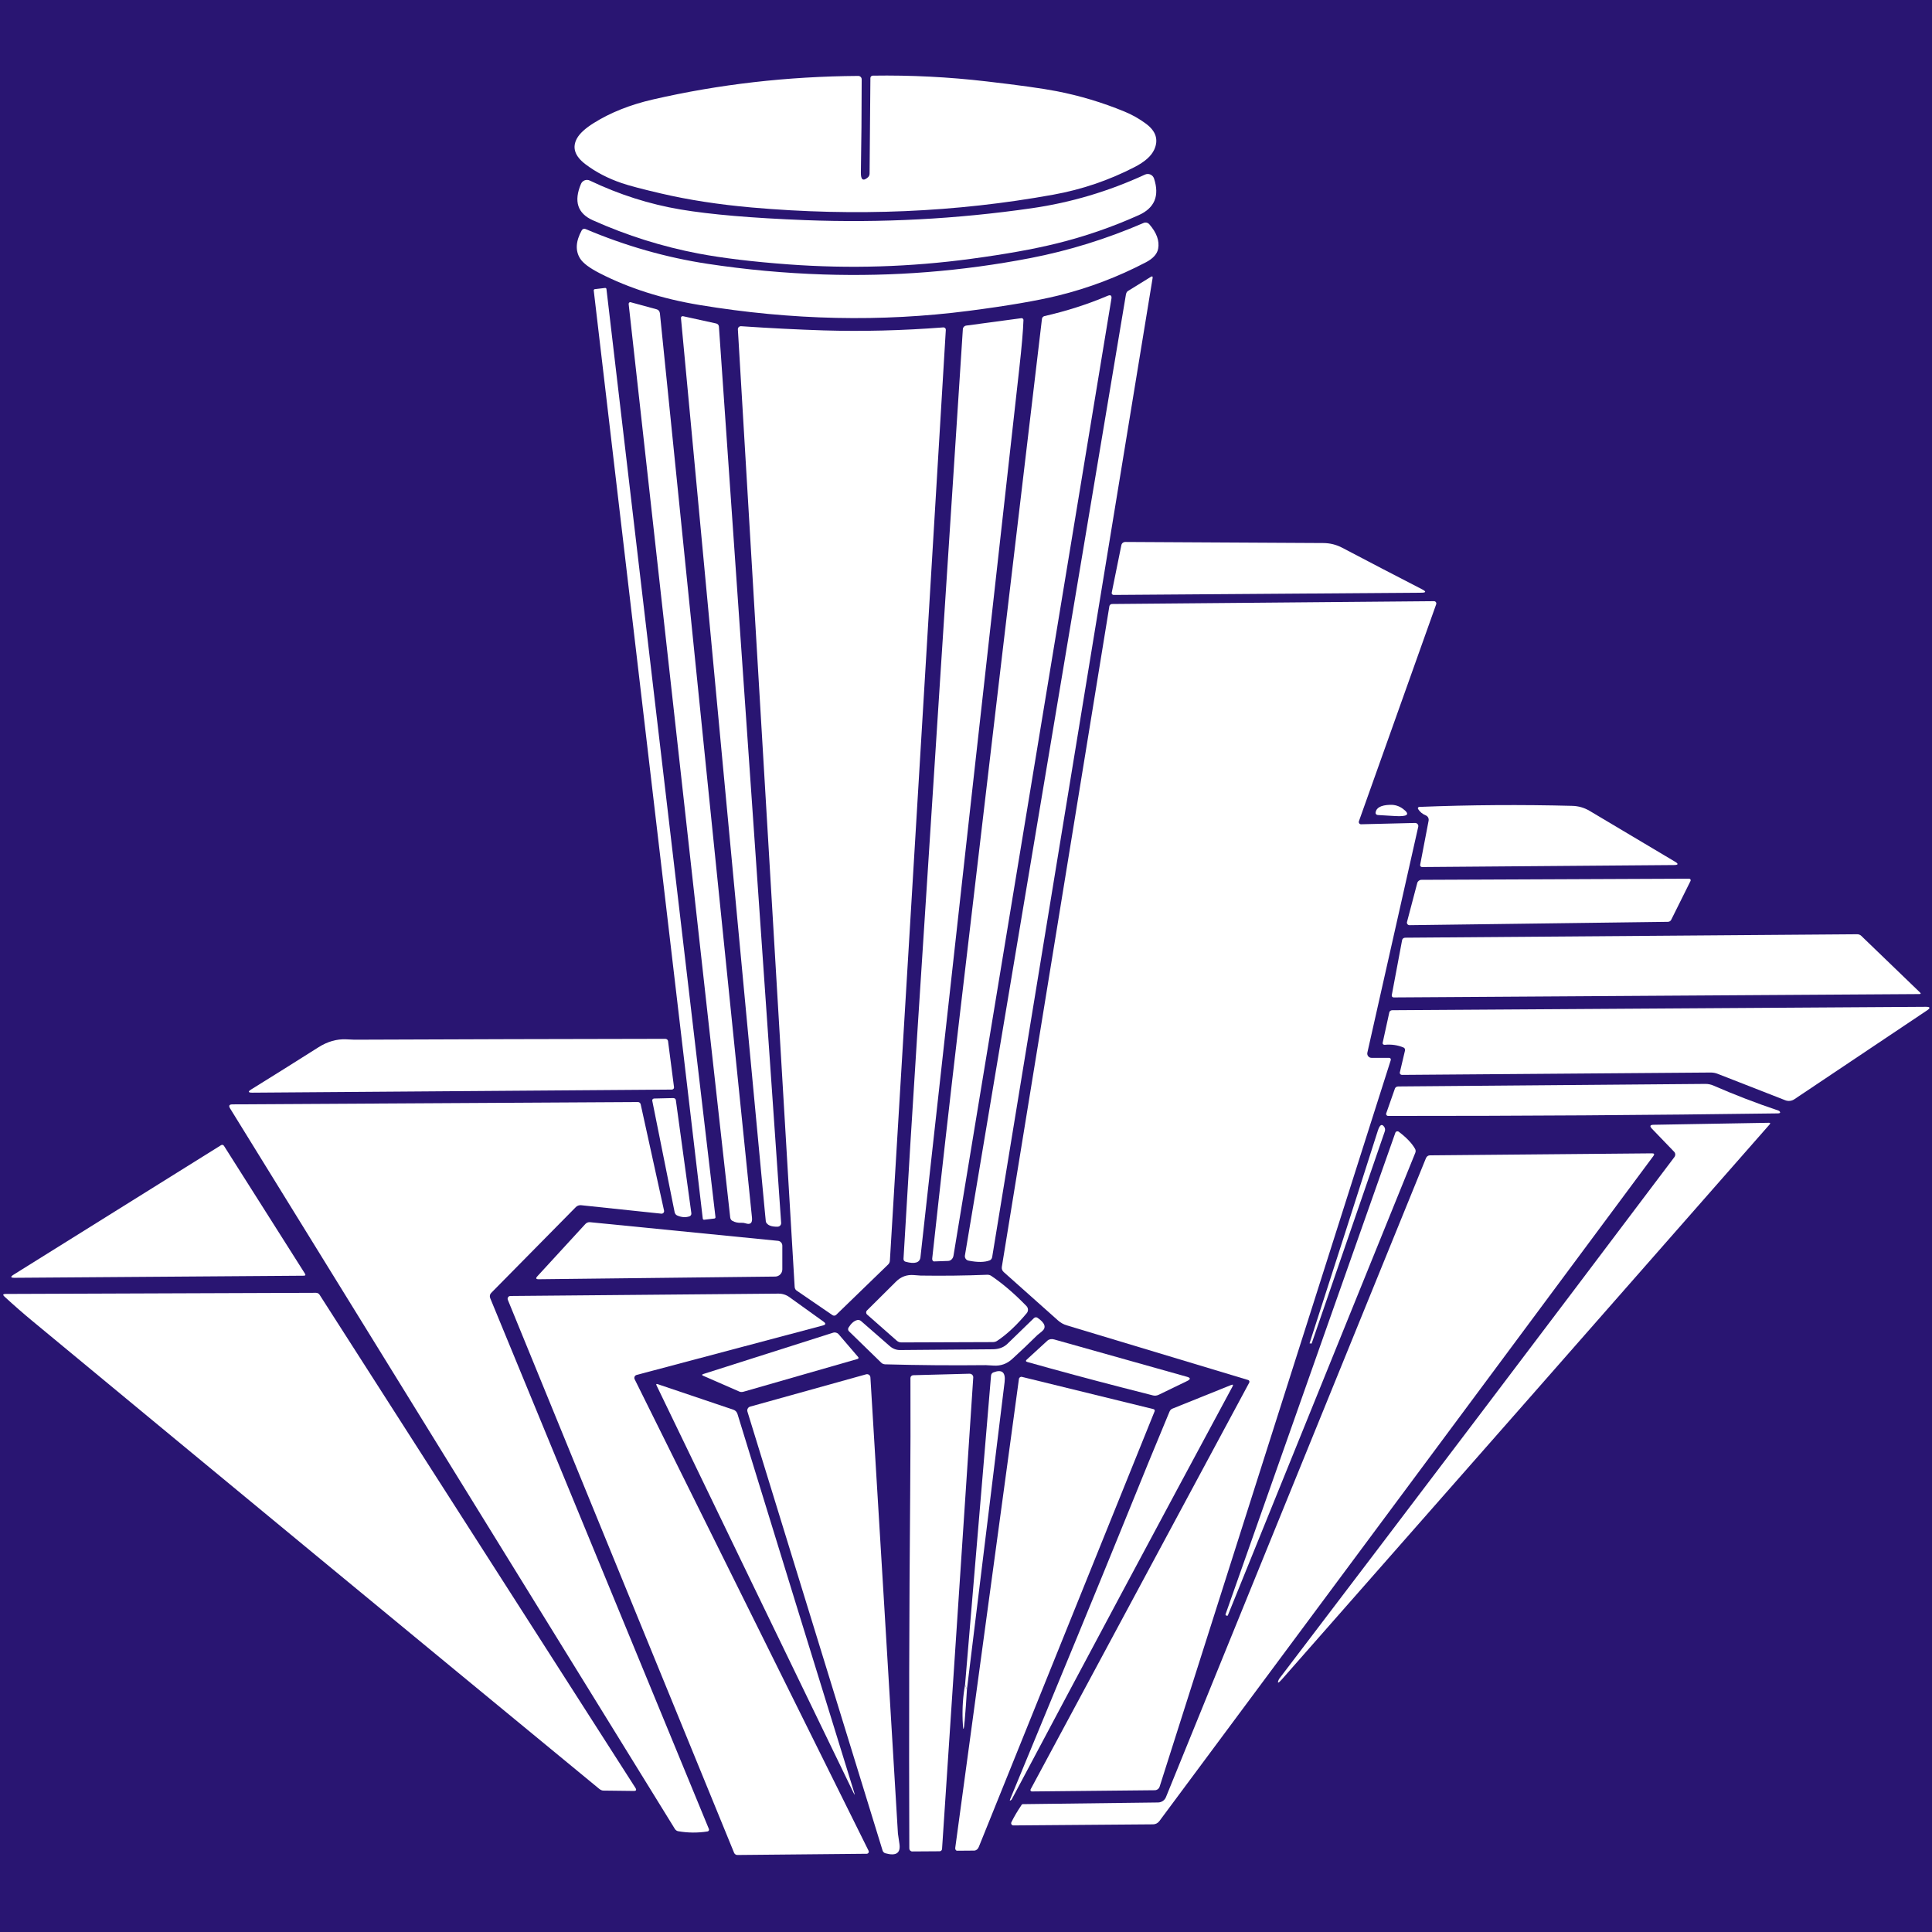
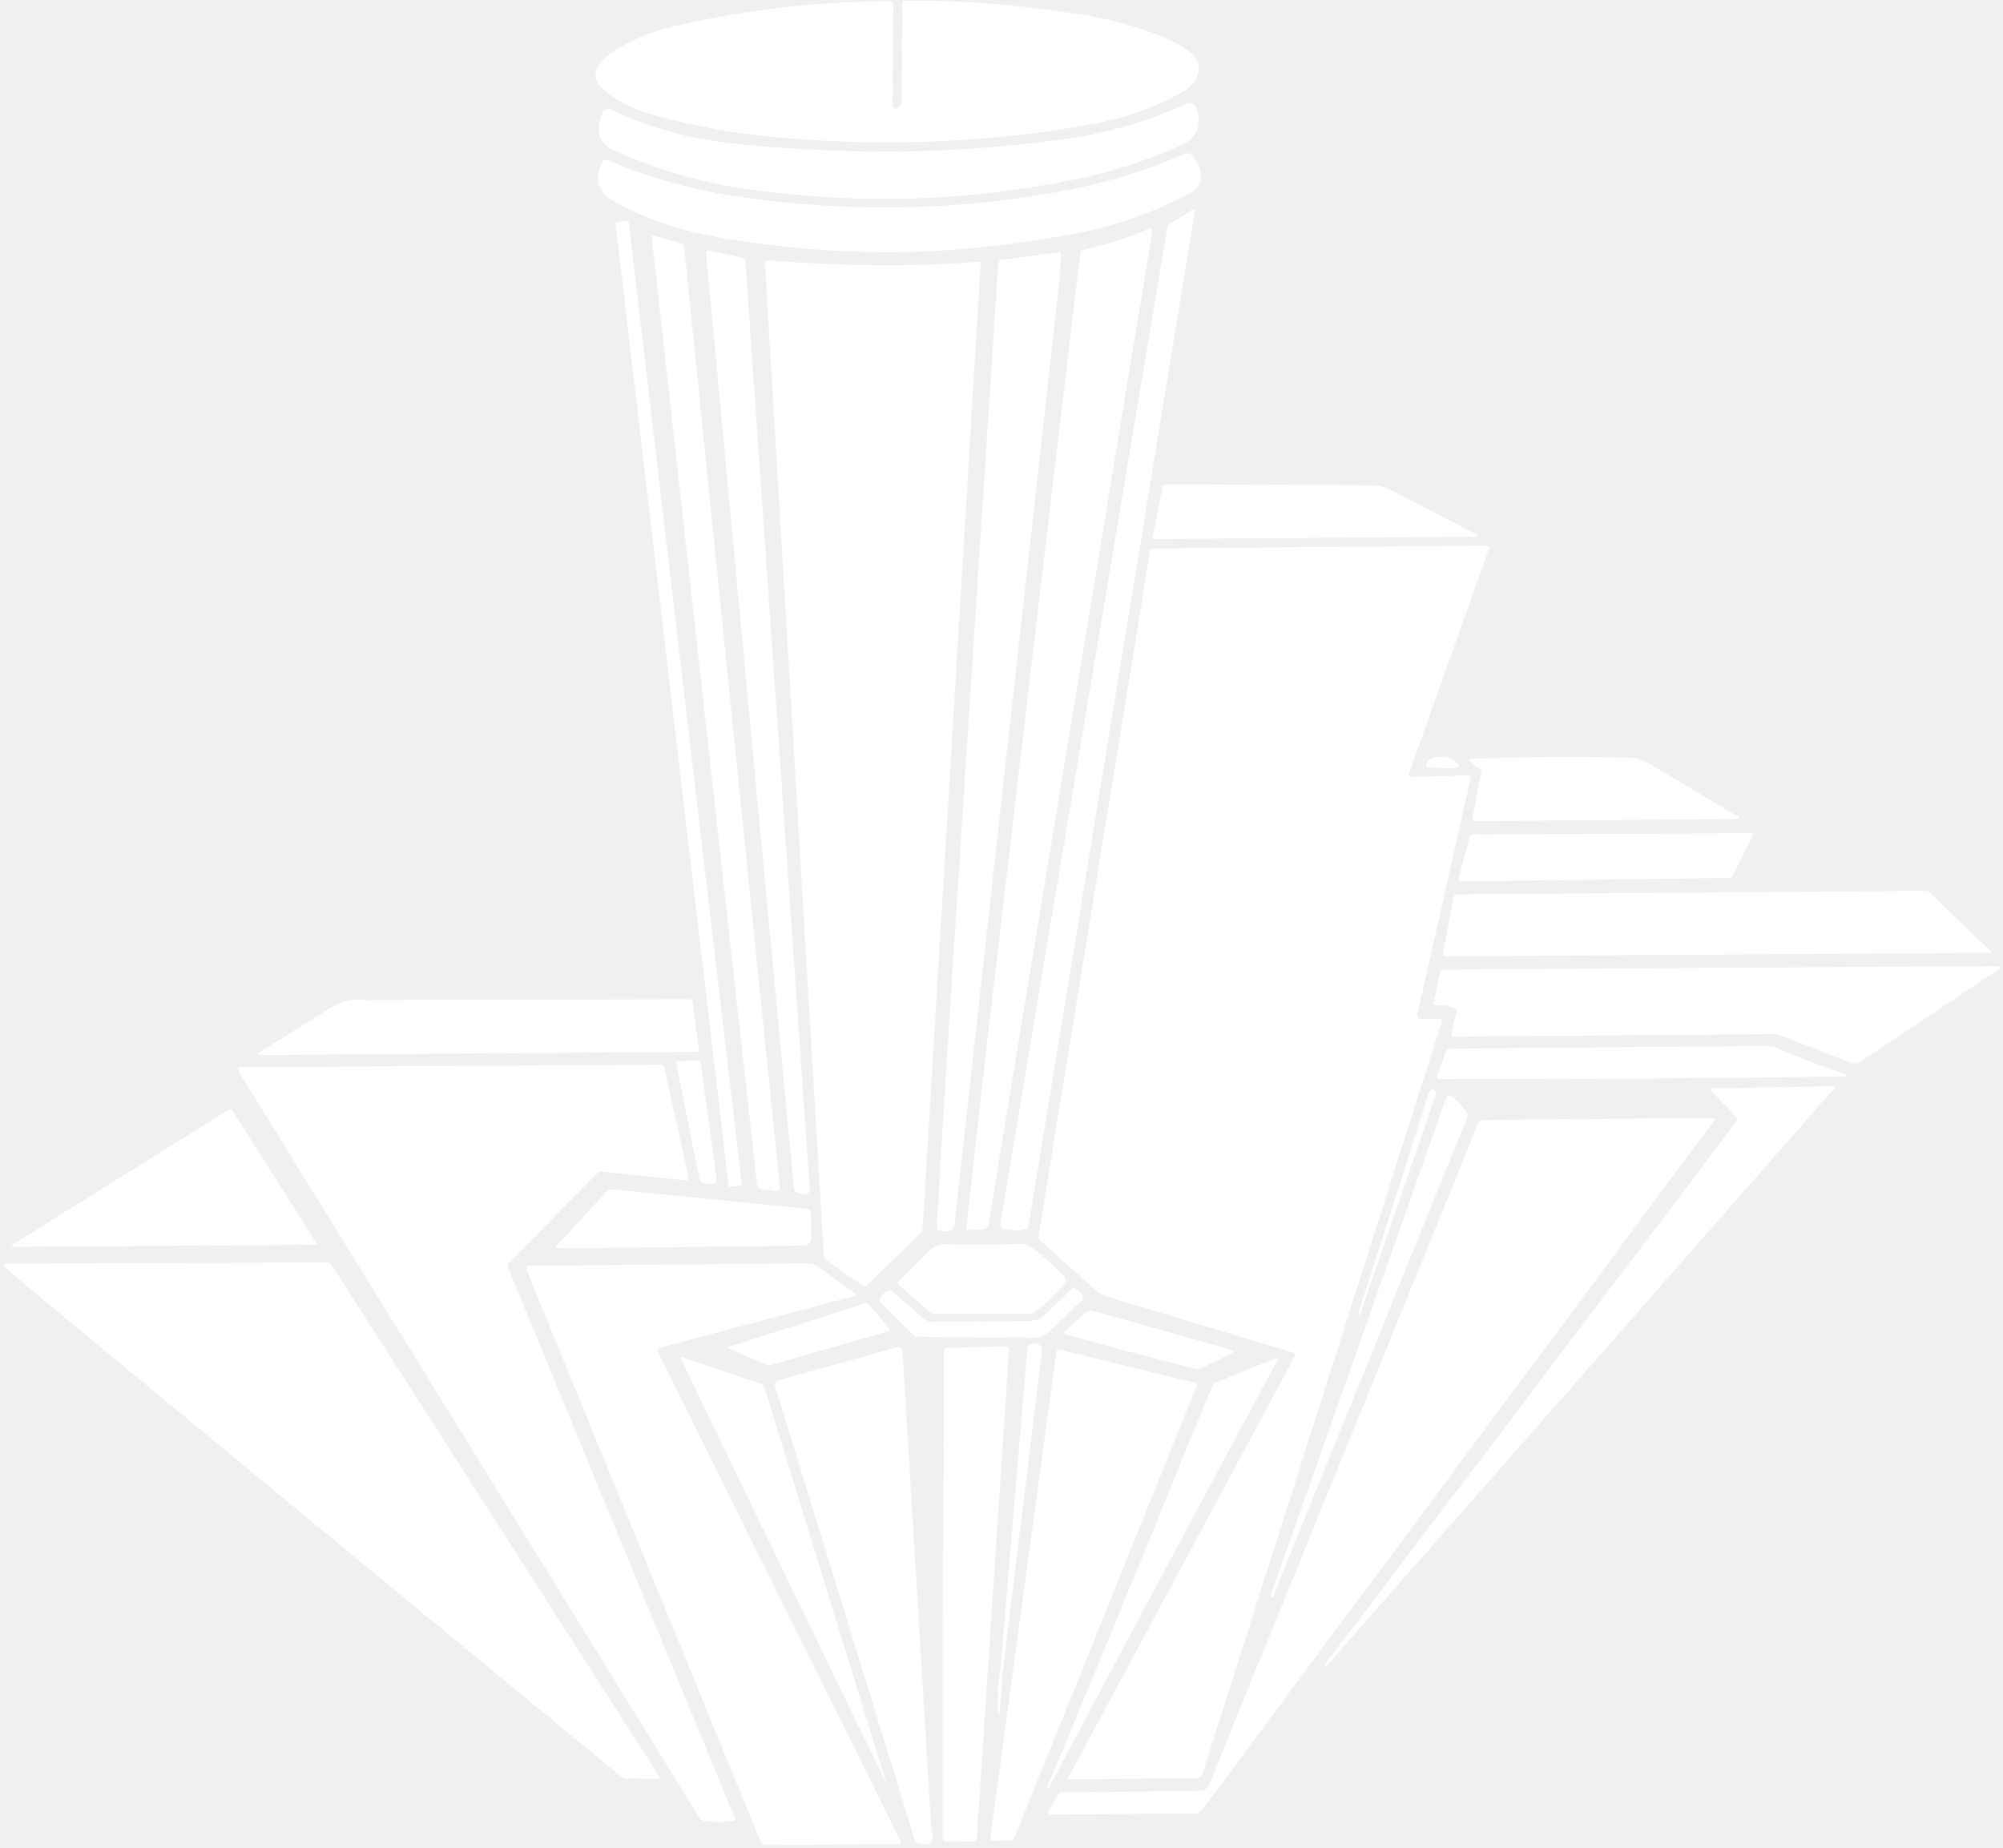
- <svg xmlns="http://www.w3.org/2000/svg" viewBox="0 0 426 426">
-   <rect width="426" height="426" fill="#291572" />
-   <g transform="translate(0, 16.5)">
-     <path d="M191.74 21.75L191.92 0.69C191.93 0.41 192.16 0.19 192.44 0.18C200.847 0.053 209.213 0.477 217.54 1.45C224.673 2.277 229.81 2.993 232.95 3.6C238.07 4.593 243.06 6.09 247.92 8.09C249.627 8.79 251.22 9.69 252.7 10.79C254.893 12.423 255.493 14.327 254.5 16.5C253.86 17.907 252.41 19.19 250.15 20.35C244.497 23.263 238.54 25.287 232.28 26.42C210.787 30.32 188.61 31.263 165.75 29.25C158.497 28.61 151.843 27.583 145.79 26.17C141.657 25.21 138.76 24.447 137.1 23.88C134.047 22.84 131.367 21.443 129.06 19.69C126.733 17.917 126.117 16.03 127.21 14.03C127.817 12.93 129.047 11.8 130.9 10.64C134.587 8.327 138.933 6.593 143.94 5.44C158.513 2.08 173.613 0.347 189.24 0.24C189.66 0.24 190 0.58 190 1C189.993 8.253 189.933 15.087 189.82 21.5C189.787 23.16 190.307 23.527 191.38 22.6C191.61 22.4 191.74 22.09 191.74 21.75Z" fill="white" />
-     <path d="M177.57 32.04C194.303 32.68 210.953 31.803 227.52 29.41C236.147 28.163 244.46 25.693 252.46 22C253.25 21.63 254.18 22.03 254.46 22.86C255.713 26.673 254.59 29.367 251.09 30.94C245.203 33.58 239.157 35.663 232.95 37.19C227.937 38.43 221.657 39.557 214.11 40.57C200.75 42.377 187.343 42.787 173.89 41.8C165.963 41.213 159.343 40.417 154.03 39.41C146.017 37.883 138.247 35.437 130.72 32.07C127.347 30.557 126.477 27.88 128.11 24.04C128.43 23.29 129.31 22.96 130.04 23.31C136.513 26.403 143.187 28.53 150.06 29.69C156.68 30.803 165.85 31.587 177.57 32.04Z" fill="white" />
-     <path d="M181.57 44.02C196.91 44.52 212.113 43.317 227.18 40.41C235.667 38.77 243.993 36.187 252.16 32.66C252.6 32.47 253.1 32.59 253.42 32.95C255.04 34.81 255.69 36.607 255.37 38.34C255.15 39.507 254.253 40.503 252.68 41.33C246.493 44.57 240.043 47.017 233.33 48.67C228.63 49.823 222.06 50.947 213.62 52.04C194.34 54.54 174.55 54.11 154.25 50.75C146.023 49.39 138.687 47.057 132.24 43.75C129.973 42.59 128.527 41.5 127.9 40.48C126.827 38.753 126.95 36.69 128.27 34.29C128.43 33.99 128.8 33.86 129.11 34C137.91 37.727 146.877 40.283 156.01 41.67C164.483 42.957 173.003 43.74 181.57 44.02Z" fill="white" />
-     <path d="M248.7 47.67L253.75 44.55C254.077 44.343 254.207 44.443 254.14 44.85L218.77 260.69C218.71 261.02 218.51 261.29 218.24 261.4C217.133 261.847 215.563 261.867 213.53 261.46C213.02 261.35 212.68 260.86 212.76 260.34L248.26 48.46C248.32 48.1 248.48 47.81 248.7 47.67Z" fill="white" />
-     <path d="M133.42 46.992L131.156 47.258C131.008 47.276 130.902 47.41 130.919 47.558L154.96 252.211C154.978 252.359 155.112 252.465 155.26 252.448L157.524 252.182C157.672 252.164 157.778 252.03 157.761 251.882L133.72 47.229C133.702 47.081 133.568 46.975 133.42 46.992Z" fill="white" />
-     <path d="M211.56 207.92C217.58 156.54 223.643 105.167 229.75 53.8C229.79 53.51 230 53.27 230.29 53.2C235.237 52.067 239.88 50.577 244.22 48.73C244.9 48.437 245.18 48.657 245.06 49.39L210.24 260.38C210.13 261.03 209.64 261.51 209.08 261.53L205.97 261.64C205.71 261.65 205.51 261.35 205.55 261C207.483 243.3 209.487 225.607 211.56 207.92Z" fill="white" />
-     <path d="M144.82 51.71C145.19 51.81 145.47 52.17 145.51 52.61C152.25 119.037 159.017 185.497 165.81 251.99C165.93 253.177 165.457 253.593 164.39 253.24C164.083 253.14 163.767 253.1 163.44 253.12C162.727 253.16 162.077 253.02 161.49 252.7C161.23 252.56 161.05 252.28 161.01 251.95L138.62 50.56C138.59 50.29 138.81 50.07 139.05 50.14L144.82 51.71Z" fill="white" />
-     <path d="M157.93 54.83C158.26 54.9 158.5 55.18 158.52 55.52L172.24 253.14C172.27 253.58 171.93 253.96 171.49 253.98C170.07 254.02 169.197 253.667 168.87 252.92C168.863 252.9 168.787 252.12 168.64 250.58C162.467 185.073 156.303 119.42 150.15 53.62C150.13 53.37 150.35 53.17 150.6 53.22L157.93 54.83Z" fill="white" />
-     <path d="M202.32 210.43C205.607 159.283 208.937 107.82 212.31 56.04C212.34 55.66 212.65 55.34 213.06 55.29L225.19 53.66C225.45 53.62 225.68 53.82 225.67 54.07C225.59 56.443 225.283 60.003 224.75 64.75C217.443 130.057 210.18 195.37 202.96 260.69C202.827 261.923 201.733 262.263 199.68 261.71C199.39 261.63 199.2 261.37 199.22 261.07C200.213 243.997 201.247 227.117 202.32 210.43Z" fill="white" />
-     <path d="M181.57 56.35C190.137 56.61 198.947 56.39 208 55.69C208.31 55.67 208.57 55.92 208.55 56.23L196.22 261.44C196.2 261.78 196.07 262.09 195.85 262.3L184.37 273.42C184.16 273.63 183.82 273.66 183.57 273.49L175.64 268.06C175.39 267.89 175.24 267.59 175.22 267.25L162.7 56.14C162.67 55.73 163.01 55.4 163.42 55.43C169.827 55.863 175.877 56.17 181.57 56.35Z" fill="white" />
-     <path d="M247.26 103.69C247.34 103.28 247.72 102.99 248.16 103C262.953 103.08 277.493 103.16 291.78 103.24C293.26 103.247 294.653 103.593 295.96 104.28C301.813 107.36 307.687 110.417 313.58 113.45C314.527 113.937 314.467 114.183 313.4 114.19L245.57 114.68C245.29 114.69 245.08 114.45 245.13 114.2L247.26 103.69Z" fill="white" />
-     <path d="M275.22 287.79L235.23 275.74C234.497 275.52 233.843 275.153 233.27 274.64L221.31 263.98C220.99 263.69 220.83 263.27 220.9 262.85L244.61 117.18C244.66 116.9 244.9 116.69 245.19 116.68L316.19 116.06C316.55 116.06 316.79 116.41 316.67 116.75L299.64 164.57C299.52 164.91 299.76 165.26 300.11 165.25L312.01 164.96C312.47 164.95 312.82 165.36 312.72 165.79L301.5 215.6C301.37 216.19 301.81 216.75 302.41 216.75H306.3C306.56 216.75 306.74 217 306.66 217.25L255.7 377.44C255.55 377.91 255.12 378.23 254.63 378.24L227.51 378.51C227.28 378.51 227.13 378.26 227.24 378.06L275.45 288.37C275.57 288.14 275.46 287.86 275.22 287.79Z" fill="white" />
-     <path d="M309.37 161.86C311.023 163.093 310.397 163.617 307.49 163.43C306.263 163.35 305.033 163.277 303.8 163.21C303.5 163.19 303.28 162.96 303.31 162.69C303.437 161.603 304.497 161.027 306.49 160.96C307.557 160.92 308.517 161.22 309.37 161.86Z" fill="white" />
-     <path d="M314.38 163.29C313.653 162.997 313.087 162.527 312.68 161.88C312.56 161.69 312.7 161.43 312.94 161.42C324.193 160.973 335.45 160.897 346.71 161.19C348.063 161.23 349.327 161.597 350.5 162.29C356.627 165.95 362.9 169.683 369.32 173.49C370.147 173.977 370.08 174.227 369.12 174.24L313.57 174.68C313.3 174.69 313.09 174.45 313.14 174.19L315 164.48C315.1 163.97 314.84 163.48 314.38 163.29Z" fill="white" />
-     <path d="M312.5 178.2C312.61 177.79 312.99 177.5 313.42 177.5L372.44 177.25C372.7 177.25 372.87 177.51 372.76 177.74L368.49 186.32C368.36 186.59 368.07 186.76 367.75 186.76L310.79 187.5C310.42 187.5 310.14 187.15 310.24 186.79L312.5 178.2Z" fill="white" />
-     <path d="M309.16 190.79C309.22 190.48 309.5 190.26 309.84 190.26L409.5 189.5C409.84 189.5 410.16 189.62 410.38 189.83L423.34 202.32C423.593 202.567 423.543 202.69 423.19 202.69L307.31 203.43C307.04 203.44 306.83 203.2 306.88 202.94L309.16 190.79Z" fill="white" />
-     <path d="M309.49 214.48C308.177 213.933 306.787 213.733 305.32 213.88C305.04 213.9 304.82 213.69 304.87 213.45L306.34 206.72C306.4 206.44 306.68 206.25 307 206.25L424.65 205.5C425.617 205.493 425.697 205.76 424.89 206.3L395.62 225.9C395.04 226.28 394.3 226.36 393.64 226.1L378.75 220.28C378.25 220.08 377.71 219.983 377.13 219.99L309.12 220.51C308.82 220.51 308.59 220.24 308.66 219.96L309.79 215.17C309.86 214.88 309.73 214.58 309.49 214.48Z" fill="white" />
-     <path d="M148.62 223.23C148.66 223.5 148.43 223.74 148.13 223.75L55.64 224.43C54.693 224.437 54.62 224.193 55.42 223.7C60.367 220.633 65.29 217.547 70.19 214.44C72.197 213.16 74.253 212.57 76.36 212.67C77.493 212.723 78.09 212.75 78.15 212.75C100.997 212.657 123.843 212.593 146.69 212.56C147 212.56 147.26 212.77 147.3 213.05L148.62 223.23Z" fill="white" />
-     <path d="M306.1 229.56C305.78 229.56 305.55 229.28 305.65 229.01L307.58 223.51C307.68 223.24 307.97 223.06 308.31 223.06L376.01 222.5C376.643 222.493 377.257 222.62 377.85 222.88C382.47 224.9 387.223 226.73 392.11 228.37C392.27 228.423 392.38 228.5 392.44 228.6C392.62 228.86 392.473 228.993 392 229C363.813 229.387 335.18 229.573 306.1 229.56Z" fill="white" />
-     <path d="M149.34 251.52C149.04 251.39 148.82 251.12 148.76 250.81L143.82 226.2C143.77 225.96 143.97 225.73 144.24 225.72L148.43 225.62C148.73 225.61 148.99 225.8 149.02 226.06L152.44 251C152.49 251.31 152.31 251.6 152.03 251.7C151.177 251.987 150.28 251.927 149.34 251.52Z" fill="white" />
-     <path d="M128.17 249.25C127.72 249.2 127.27 249.35 126.97 249.66L108.31 268.58C108.01 268.88 107.92 269.34 108.09 269.74L156.31 386.79C156.41 387.03 156.26 387.29 156.01 387.33C153.85 387.67 151.697 387.653 149.55 387.28C149.25 387.23 148.97 387.04 148.8 386.76L50.74 227.91C50.373 227.317 50.537 227.017 51.23 227.01L140.64 226.5C140.94 226.49 141.21 226.7 141.27 227L146.42 250.43C146.5 250.81 146.2 251.15 145.82 251.11L128.17 249.25Z" fill="white" />
-     <path d="M282.73 353.71C281.877 354.677 281.603 354.763 281.91 353.97C281.963 353.83 282.043 353.69 282.15 353.55C311.21 315.377 340.227 277.07 369.2 238.63C369.47 238.27 369.45 237.78 369.15 237.47L364.25 232.38C363.703 231.813 363.817 231.523 364.59 231.51L390.03 231.07C390.357 231.063 390.413 231.183 390.2 231.43C354.4 272.217 318.577 312.977 282.73 353.71Z" fill="white" />
-     <path d="M289.21 279.75L288.75 279.71C293.797 264.083 298.817 248.45 303.81 232.81C304.25 231.443 304.737 231.193 305.27 232.06C305.42 232.31 305.45 232.65 305.34 232.97L289.21 279.75Z" fill="white" />
-     <path d="M270.71 339.75C270.443 339.803 270.277 339.72 270.21 339.5L307.67 233.27C307.78 232.96 308.16 232.85 308.43 233.05C310.117 234.323 311.31 235.573 312.01 236.8C312.17 237.07 312.19 237.41 312.06 237.71L270.71 339.75Z" fill="white" />
-     <path d="M66.97 264.79L3.2 265.25C2.313 265.257 2.247 265.027 3 264.56L48.74 236.01C48.96 235.87 49.24 235.93 49.38 236.15L67.23 264.32C67.43 264.633 67.343 264.79 66.97 264.79Z" fill="white" />
-     <path d="M225.14 381.66C225.18 381.607 225.213 381.55 225.24 381.49C225.3 381.38 225.4 381.31 225.51 381.31L255.35 380.94C256.12 380.93 256.81 380.46 257.09 379.76L314.43 238.84C314.58 238.48 314.92 238.25 315.3 238.25L364.28 237.81C364.76 237.81 364.857 238.003 364.57 238.39L255.64 385.04C255.31 385.49 254.79 385.76 254.26 385.76L223.44 386C223.08 386 222.85 385.62 223.01 385.29C223.61 384.077 224.32 382.867 225.14 381.66Z" fill="white" />
-     <path d="M171.54 257.1C172.08 257.15 172.5 257.61 172.5 258.17V263.39C172.5 264.26 171.8 264.97 170.93 264.98L118.78 265.57C118.173 265.577 118.077 265.357 118.49 264.91L129.06 253.4C129.33 253.1 129.72 252.95 130.1 252.99L171.54 257.1Z" fill="white" />
-     <path d="M191.2 273.36C190.93 273.13 190.91 272.72 191.15 272.47C193.383 270.237 195.527 268.107 197.58 266.08C198.667 265 199.977 264.523 201.51 264.65C202.463 264.723 202.96 264.76 203 264.76C207.9 264.833 212.797 264.773 217.69 264.58C218.01 264.57 218.33 264.66 218.59 264.84C221.137 266.567 223.72 268.783 226.34 271.49C226.75 271.92 226.78 272.58 226.4 273.04C224.18 275.7 222 277.74 219.86 279.16C219.61 279.33 219.28 279.42 218.93 279.43L198.74 279.5C198.38 279.5 198.02 279.37 197.74 279.12L191.2 273.36Z" fill="white" />
-     <path d="M7.06 274.71C5.147 273.13 3.123 271.36 0.99 269.4C0.563 269.007 0.637 268.81 1.21 268.81L69.68 268.56C70 268.56 70.29 268.72 70.46 268.98L140.1 377.71C140.4 378.177 140.283 378.407 139.75 378.4L133 378.32C132.73 378.31 132.42 378.17 132.12 377.93C90.387 343.583 48.7 309.177 7.06 274.71Z" fill="white" />
-     <path d="M139.94 287.62L191.52 391.59C191.67 391.9 191.44 392.25 191.1 392.25L162.59 392.52C162.27 392.52 161.99 392.33 161.87 392.05L111.98 270.12C111.81 269.71 112.1 269.26 112.54 269.26L171.62 268.74C172.5 268.73 173.36 269 174.07 269.52L181.61 274.94C182.137 275.32 182.087 275.593 181.46 275.76L140.37 286.67C139.96 286.78 139.75 287.24 139.94 287.62Z" fill="white" />
-     <path d="M194.32 283.98L187.19 277.04C186.98 276.83 186.94 276.49 187.1 276.23C187.673 275.303 188.31 274.75 189.01 274.57C189.3 274.49 189.63 274.58 189.89 274.81L196.2 280.32C196.84 280.88 197.64 281.19 198.44 281.18L218.89 281.01C220.23 281.003 221.313 280.6 222.14 279.8L227.98 274.14C228.2 273.93 228.52 273.9 228.76 274.06C230.46 275.227 230.777 276.237 229.71 277.09C229.11 277.57 228.787 277.833 228.74 277.88C226.92 279.68 225.063 281.443 223.17 283.17C222.017 284.223 220.667 284.703 219.12 284.61C218.013 284.543 217.43 284.51 217.37 284.51C209.977 284.59 202.583 284.53 195.19 284.33C194.84 284.32 194.53 284.19 194.32 283.98Z" fill="white" />
-     <path d="M155.06 286.86C154.72 286.713 154.733 286.58 155.1 286.46L183.68 277.36C184.13 277.21 184.63 277.35 184.93 277.71L189.24 282.74C189.36 282.88 189.29 283.09 189.12 283.14L163.98 290.36C163.63 290.46 163.29 290.46 163.03 290.34L155.06 286.86Z" fill="white" />
-     <path d="M247.17 289.38C240.27 287.6 233.393 285.747 226.54 283.82C226.173 283.72 226.12 283.547 226.38 283.3L230.95 279.11C231.31 278.78 231.87 278.68 232.43 278.84L261.7 287.07C262.547 287.303 262.567 287.617 261.76 288.01L255.52 291.03C255.1 291.24 254.65 291.29 254.25 291.19C251.637 290.53 249.277 289.927 247.17 289.38Z" fill="white" />
-     <path d="M213.21 356L212.79 355L218.52 286.82C218.54 286.5 218.74 286.23 219.02 286.12C220.94 285.367 221.77 286.077 221.51 288.25C218.75 310.837 215.983 333.42 213.21 356Z" fill="white" />
-     <path d="M198.32 390.05C198.627 392.103 197.593 392.8 195.22 392.14C194.93 392.06 194.69 391.82 194.6 391.51L164.81 294.76C164.66 294.28 164.94 293.78 165.42 293.65L190.99 286.53C191.44 286.41 191.89 286.73 191.92 287.19C193.987 321.15 196.01 354.683 197.99 387.79C197.997 387.877 198.107 388.63 198.32 390.05Z" fill="white" />
-     <path d="M200.69 313.19C200.763 304.543 200.783 295.927 200.75 287.34C200.75 287.01 201.02 286.74 201.37 286.73L213.77 286.4C214.24 286.39 214.63 286.77 214.6 287.22L207.72 391.18C207.7 391.47 207.48 391.7 207.2 391.7L201.15 391.74C200.79 391.74 200.51 391.45 200.5 391.09C200.407 364.843 200.47 338.877 200.69 313.19Z" fill="white" />
-     <path d="M254.35 294.21C254.56 294.26 254.67 294.48 254.59 294.68L215.81 390.77C215.62 391.24 215.23 391.54 214.82 391.55L211.04 391.58C210.78 391.59 210.58 391.28 210.63 390.94L224.67 287.56C224.71 287.24 225.03 287.02 225.34 287.1L254.35 294.21Z" fill="white" />
-     <path d="M161.74 294.35C162.15 294.49 162.47 294.83 162.61 295.27C171.223 323.303 179.797 351.107 188.33 378.68C188.55 379.4 188.49 379.41 188.15 378.71C173.663 348.823 159.207 318.923 144.78 289.01C144.627 288.697 144.713 288.597 145.04 288.71L161.74 294.35Z" fill="white" />
-     <path d="M246.94 321.44C251.653 309.793 255.297 300.903 257.87 294.77C258 294.46 258.23 294.21 258.52 294.1L271.46 288.89C271.873 288.723 271.973 288.837 271.76 289.23C255.453 319.517 239.237 349.843 223.11 380.21C223.077 380.283 223.033 380.34 222.98 380.38C222.673 380.62 222.593 380.563 222.74 380.21C234.473 351.883 242.54 332.293 246.94 321.44Z" fill="white" />
-     <path d="M212.79 355L213.21 356C213.09 358.167 212.927 360.447 212.72 362.84C212.507 365.333 212.353 365.33 212.26 362.83C212.16 360.09 212.337 357.48 212.79 355Z" fill="white" />
-   </g>
+ <svg xmlns="http://www.w3.org/2000/svg" width="426" height="393" viewBox="0 0 426 393" fill="none">
+   <path d="M191.74 21.75L191.92 0.69C191.93 0.41 192.16 0.19 192.44 0.18C200.847 0.053 209.213 0.477 217.54 1.45C224.673 2.277 229.81 2.993 232.95 3.6C238.07 4.593 243.06 6.09 247.92 8.09C249.627 8.79 251.22 9.69 252.7 10.79C254.893 12.423 255.493 14.327 254.5 16.5C253.86 17.907 252.41 19.19 250.15 20.35C244.497 23.263 238.54 25.287 232.28 26.42C210.787 30.32 188.61 31.263 165.75 29.25C158.497 28.61 151.843 27.583 145.79 26.17C141.657 25.21 138.76 24.447 137.1 23.88C134.047 22.84 131.367 21.443 129.06 19.69C126.733 17.917 126.117 16.03 127.21 14.03C127.817 12.93 129.047 11.8 130.9 10.64C134.587 8.327 138.933 6.593 143.94 5.44C158.513 2.08 173.613 0.347 189.24 0.24C189.66 0.24 190 0.58 190 1C189.993 8.253 189.933 15.087 189.82 21.5C189.787 23.16 190.307 23.527 191.38 22.6C191.61 22.4 191.74 22.09 191.74 21.75Z" fill="white" />
+   <path d="M177.57 32.04C194.303 32.68 210.953 31.803 227.52 29.41C236.147 28.163 244.46 25.693 252.46 22C253.25 21.63 254.18 22.03 254.46 22.86C255.713 26.673 254.59 29.367 251.09 30.94C245.203 33.58 239.157 35.663 232.95 37.19C227.937 38.43 221.657 39.557 214.11 40.57C200.75 42.377 187.343 42.787 173.89 41.8C165.963 41.213 159.343 40.417 154.03 39.41C146.017 37.883 138.247 35.437 130.72 32.07C127.347 30.557 126.477 27.88 128.11 24.04C128.43 23.29 129.31 22.96 130.04 23.31C136.513 26.403 143.187 28.53 150.06 29.69C156.68 30.803 165.85 31.587 177.57 32.04Z" fill="white" />
+   <path d="M181.57 44.02C196.91 44.52 212.113 43.317 227.18 40.41C235.667 38.77 243.993 36.187 252.16 32.66C252.6 32.47 253.1 32.59 253.42 32.95C255.04 34.81 255.69 36.607 255.37 38.34C255.15 39.507 254.253 40.503 252.68 41.33C246.493 44.57 240.043 47.017 233.33 48.67C228.63 49.823 222.06 50.947 213.62 52.04C194.34 54.54 174.55 54.11 154.25 50.75C146.023 49.39 138.687 47.057 132.24 43.75C129.973 42.59 128.527 41.5 127.9 40.48C126.827 38.753 126.95 36.69 128.27 34.29C128.43 33.99 128.8 33.86 129.11 34C137.91 37.727 146.877 40.283 156.01 41.67C164.483 42.957 173.003 43.74 181.57 44.02Z" fill="white" />
+   <path d="M248.7 47.67L253.75 44.55C254.077 44.343 254.207 44.443 254.14 44.85L218.77 260.69C218.71 261.02 218.51 261.29 218.24 261.4C217.133 261.847 215.563 261.867 213.53 261.46C213.02 261.35 212.68 260.86 212.76 260.34L248.26 48.46C248.32 48.1 248.48 47.81 248.7 47.67Z" fill="white" />
+   <path d="M133.42 46.992L131.156 47.258C131.008 47.276 130.902 47.41 130.919 47.558L154.96 252.211C154.978 252.359 155.112 252.465 155.26 252.448L157.524 252.182C157.672 252.164 157.778 252.03 157.761 251.882L133.72 47.229C133.702 47.081 133.568 46.975 133.42 46.992Z" fill="white" />
+   <path d="M211.56 207.92C217.58 156.54 223.643 105.167 229.75 53.8C229.79 53.51 230 53.27 230.29 53.2C235.237 52.067 239.88 50.577 244.22 48.73C244.9 48.437 245.18 48.657 245.06 49.39L210.24 260.38C210.13 261.03 209.64 261.51 209.08 261.53L205.97 261.64C205.71 261.65 205.51 261.35 205.55 261C207.483 243.3 209.487 225.607 211.56 207.92Z" fill="white" />
+   <path d="M144.82 51.71C145.19 51.81 145.47 52.17 145.51 52.61C152.25 119.037 159.017 185.497 165.81 251.99C165.93 253.177 165.457 253.593 164.39 253.24C164.083 253.14 163.767 253.1 163.44 253.12C162.727 253.16 162.077 253.02 161.49 252.7C161.23 252.56 161.05 252.28 161.01 251.95L138.62 50.56C138.59 50.29 138.81 50.07 139.05 50.14L144.82 51.71Z" fill="white" />
+   <path d="M157.93 54.83C158.26 54.9 158.5 55.18 158.52 55.52L172.24 253.14C172.27 253.58 171.93 253.96 171.49 253.98C170.07 254.02 169.197 253.667 168.87 252.92C168.863 252.9 168.787 252.12 168.64 250.58C162.467 185.073 156.303 119.42 150.15 53.62C150.13 53.37 150.35 53.17 150.6 53.22L157.93 54.83Z" fill="white" />
+   <path d="M202.32 210.43C205.607 159.283 208.937 107.82 212.31 56.04C212.34 55.66 212.65 55.34 213.06 55.29L225.19 53.66C225.45 53.62 225.68 53.82 225.67 54.07C225.59 56.443 225.283 60.003 224.75 64.75C217.443 130.057 210.18 195.37 202.96 260.69C202.827 261.923 201.733 262.263 199.68 261.71C199.39 261.63 199.2 261.37 199.22 261.07C200.213 243.997 201.247 227.117 202.32 210.43Z" fill="white" />
+   <path d="M181.57 56.35C190.137 56.61 198.947 56.39 208 55.69C208.31 55.67 208.57 55.92 208.55 56.23L196.22 261.44C196.2 261.78 196.07 262.09 195.85 262.3L184.37 273.42C184.16 273.63 183.82 273.66 183.57 273.49L175.64 268.06C175.39 267.89 175.24 267.59 175.22 267.25L162.7 56.14C162.67 55.73 163.01 55.4 163.42 55.43C169.827 55.863 175.877 56.17 181.57 56.35Z" fill="white" />
+   <path d="M247.26 103.69C247.34 103.28 247.72 102.99 248.16 103C262.953 103.08 277.493 103.16 291.78 103.24C293.26 103.247 294.653 103.593 295.96 104.28C301.813 107.36 307.687 110.417 313.58 113.45C314.527 113.937 314.467 114.183 313.4 114.19L245.57 114.68C245.29 114.69 245.08 114.45 245.13 114.2L247.26 103.69Z" fill="white" />
+   <path d="M275.22 287.79L235.23 275.74C234.497 275.52 233.843 275.153 233.27 274.64L221.31 263.98C220.99 263.69 220.83 263.27 220.9 262.85L244.61 117.18C244.66 116.9 244.9 116.69 245.19 116.68L316.19 116.06C316.55 116.06 316.79 116.41 316.67 116.75L299.64 164.57C299.52 164.91 299.76 165.26 300.11 165.25L312.01 164.96C312.47 164.95 312.82 165.36 312.72 165.79L301.5 215.6C301.37 216.19 301.81 216.75 302.41 216.75H306.3C306.56 216.75 306.74 217 306.66 217.25L255.7 377.44C255.55 377.91 255.12 378.23 254.63 378.24L227.51 378.51C227.28 378.51 227.13 378.26 227.24 378.06L275.45 288.37C275.57 288.14 275.46 287.86 275.22 287.79Z" fill="white" />
+   <path d="M309.37 161.86C311.023 163.093 310.397 163.617 307.49 163.43C306.263 163.35 305.033 163.277 303.8 163.21C303.5 163.19 303.28 162.96 303.31 162.69C303.437 161.603 304.497 161.027 306.49 160.96C307.557 160.92 308.517 161.22 309.37 161.86Z" fill="white" />
+   <path d="M314.38 163.29C313.653 162.997 313.087 162.527 312.68 161.88C312.56 161.69 312.7 161.43 312.94 161.42C324.193 160.973 335.45 160.897 346.71 161.19C348.063 161.23 349.327 161.597 350.5 162.29C356.627 165.95 362.9 169.683 369.32 173.49C370.147 173.977 370.08 174.227 369.12 174.24L313.57 174.68C313.3 174.69 313.09 174.45 313.14 174.19L315 164.48C315.1 163.97 314.84 163.48 314.38 163.29Z" fill="white" />
+   <path d="M312.5 178.2C312.61 177.79 312.99 177.5 313.42 177.5L372.44 177.25C372.7 177.25 372.87 177.51 372.76 177.74L368.49 186.32C368.36 186.59 368.07 186.76 367.75 186.76L310.79 187.5C310.42 187.5 310.14 187.15 310.24 186.79L312.5 178.2Z" fill="white" />
+   <path d="M309.16 190.79C309.22 190.48 309.5 190.26 309.84 190.26L409.5 189.5C409.84 189.5 410.16 189.62 410.38 189.83L423.34 202.32C423.593 202.567 423.543 202.69 423.19 202.69L307.31 203.43C307.04 203.44 306.83 203.2 306.88 202.94L309.16 190.79Z" fill="white" />
+   <path d="M309.49 214.48C308.177 213.933 306.787 213.733 305.32 213.88C305.04 213.9 304.82 213.69 304.87 213.45L306.34 206.72C306.4 206.44 306.68 206.25 307 206.25L424.65 205.5C425.617 205.493 425.697 205.76 424.89 206.3L395.62 225.9C395.04 226.28 394.3 226.36 393.64 226.1L378.75 220.28C378.25 220.08 377.71 219.983 377.13 219.99L309.12 220.51C308.82 220.51 308.59 220.24 308.66 219.96L309.79 215.17C309.86 214.88 309.73 214.58 309.49 214.48Z" fill="white" />
+   <path d="M148.62 223.23C148.66 223.5 148.43 223.74 148.13 223.75L55.64 224.43C54.693 224.437 54.62 224.193 55.42 223.7C60.367 220.633 65.29 217.547 70.19 214.44C72.197 213.16 74.253 212.57 76.36 212.67C77.493 212.723 78.09 212.75 78.15 212.75C100.997 212.657 123.843 212.593 146.69 212.56C147 212.56 147.26 212.77 147.3 213.05L148.62 223.23Z" fill="white" />
+   <path d="M306.1 229.56C305.78 229.56 305.55 229.28 305.65 229.01L307.58 223.51C307.68 223.24 307.97 223.06 308.31 223.06L376.01 222.5C376.643 222.493 377.257 222.62 377.85 222.88C382.47 224.9 387.223 226.73 392.11 228.37C392.27 228.423 392.38 228.5 392.44 228.6C392.62 228.86 392.473 228.993 392 229C363.813 229.387 335.18 229.573 306.1 229.56Z" fill="white" />
+   <path d="M149.34 251.52C149.04 251.39 148.82 251.12 148.76 250.81L143.82 226.2C143.77 225.96 143.97 225.73 144.24 225.72L148.43 225.62C148.73 225.61 148.99 225.8 149.02 226.06L152.44 251C152.49 251.31 152.31 251.6 152.03 251.7C151.177 251.987 150.28 251.927 149.34 251.52Z" fill="white" />
+   <path d="M128.17 249.25C127.72 249.2 127.27 249.35 126.97 249.66L108.31 268.58C108.01 268.88 107.92 269.34 108.09 269.74L156.31 386.79C156.41 387.03 156.26 387.29 156.01 387.33C153.85 387.67 151.697 387.653 149.55 387.28C149.25 387.23 148.97 387.04 148.8 386.76L50.74 227.91C50.373 227.317 50.537 227.017 51.23 227.01L140.64 226.5C140.94 226.49 141.21 226.7 141.27 227L146.42 250.43C146.5 250.81 146.2 251.15 145.82 251.11L128.17 249.25Z" fill="white" />
+   <path d="M282.73 353.71C281.877 354.677 281.603 354.763 281.91 353.97C281.963 353.83 282.043 353.69 282.15 353.55C311.21 315.377 340.227 277.07 369.2 238.63C369.47 238.27 369.45 237.78 369.15 237.47L364.25 232.38C363.703 231.813 363.817 231.523 364.59 231.51L390.03 231.07C390.357 231.063 390.413 231.183 390.2 231.43C354.4 272.217 318.577 312.977 282.73 353.71Z" fill="white" />
+   <path d="M289.21 279.75L288.75 279.71C293.797 264.083 298.817 248.45 303.81 232.81C304.25 231.443 304.737 231.193 305.27 232.06C305.42 232.31 305.45 232.65 305.34 232.97L289.21 279.75Z" fill="white" />
+   <path d="M270.71 339.75C270.443 339.803 270.277 339.72 270.21 339.5L307.67 233.27C307.78 232.96 308.16 232.85 308.43 233.05C310.117 234.323 311.31 235.573 312.01 236.8C312.17 237.07 312.19 237.41 312.06 237.71L270.71 339.75Z" fill="white" />
+   <path d="M66.97 264.79L3.2 265.25C2.313 265.257 2.247 265.027 3 264.56L48.74 236.01C48.96 235.87 49.24 235.93 49.38 236.15L67.23 264.32C67.43 264.633 67.343 264.79 66.97 264.79Z" fill="white" />
+   <path d="M225.14 381.66C225.18 381.607 225.213 381.55 225.24 381.49C225.3 381.38 225.4 381.31 225.51 381.31L255.35 380.94C256.12 380.93 256.81 380.46 257.09 379.76L314.43 238.84C314.58 238.48 314.92 238.25 315.3 238.25L364.28 237.81C364.76 237.81 364.857 238.003 364.57 238.39L255.64 385.04C255.31 385.49 254.79 385.76 254.26 385.76L223.44 386C223.08 386 222.85 385.62 223.01 385.29C223.61 384.077 224.32 382.867 225.14 381.66Z" fill="white" />
+   <path d="M171.54 257.1C172.08 257.15 172.5 257.61 172.5 258.17V263.39C172.5 264.26 171.8 264.97 170.93 264.98L118.78 265.57C118.173 265.577 118.077 265.357 118.49 264.91L129.06 253.4C129.33 253.1 129.72 252.95 130.1 252.99L171.54 257.1Z" fill="white" />
+   <path d="M191.2 273.36C190.93 273.13 190.91 272.72 191.15 272.47C193.383 270.237 195.527 268.107 197.58 266.08C198.667 265 199.977 264.523 201.51 264.65C202.463 264.723 202.96 264.76 203 264.76C207.9 264.833 212.797 264.773 217.69 264.58C218.01 264.57 218.33 264.66 218.59 264.84C221.137 266.567 223.72 268.783 226.34 271.49C226.75 271.92 226.78 272.58 226.4 273.04C224.18 275.7 222 277.74 219.86 279.16C219.61 279.33 219.28 279.42 218.93 279.43L198.74 279.5C198.38 279.5 198.02 279.37 197.74 279.12L191.2 273.36Z" fill="white" />
+   <path d="M7.06 274.71C5.147 273.13 3.123 271.36 0.99 269.4C0.563 269.007 0.637 268.81 1.21 268.81L69.68 268.56C70 268.56 70.29 268.72 70.46 268.98L140.1 377.71C140.4 378.177 140.283 378.407 139.75 378.4L133 378.32C132.73 378.31 132.42 378.17 132.12 377.93C90.387 343.583 48.7 309.177 7.06 274.71Z" fill="white" />
+   <path d="M139.94 287.62L191.52 391.59C191.67 391.9 191.44 392.25 191.1 392.25L162.59 392.52C162.27 392.52 161.99 392.33 161.87 392.05L111.98 270.12C111.81 269.71 112.1 269.26 112.54 269.26L171.62 268.74C172.5 268.73 173.36 269 174.07 269.52L181.61 274.94C182.137 275.32 182.087 275.593 181.46 275.76L140.37 286.67C139.96 286.78 139.75 287.24 139.94 287.62Z" fill="white" />
+   <path d="M194.32 283.98L187.19 277.04C186.98 276.83 186.94 276.49 187.1 276.23C187.673 275.303 188.31 274.75 189.01 274.57C189.3 274.49 189.63 274.58 189.89 274.81L196.2 280.32C196.84 280.88 197.64 281.19 198.44 281.18L218.89 281.01C220.23 281.003 221.313 280.6 222.14 279.8L227.98 274.14C228.2 273.93 228.52 273.9 228.76 274.06C230.46 275.227 230.777 276.237 229.71 277.09C229.11 277.57 228.787 277.833 228.74 277.88C226.92 279.68 225.063 281.443 223.17 283.17C222.017 284.223 220.667 284.703 219.12 284.61C218.013 284.543 217.43 284.51 217.37 284.51C209.977 284.59 202.583 284.53 195.19 284.33C194.84 284.32 194.53 284.19 194.32 283.98Z" fill="white" />
+   <path d="M155.06 286.86C154.72 286.713 154.733 286.58 155.1 286.46L183.68 277.36C184.13 277.21 184.63 277.35 184.93 277.71L189.24 282.74C189.36 282.88 189.29 283.09 189.12 283.14L163.98 290.36C163.63 290.46 163.29 290.46 163.03 290.34L155.06 286.86Z" fill="white" />
+   <path d="M247.17 289.38C240.27 287.6 233.393 285.747 226.54 283.82C226.173 283.72 226.12 283.547 226.38 283.3L230.95 279.11C231.31 278.78 231.87 278.68 232.43 278.84L261.7 287.07C262.547 287.303 262.567 287.617 261.76 288.01L255.52 291.03C255.1 291.24 254.65 291.29 254.25 291.19C251.637 290.53 249.277 289.927 247.17 289.38Z" fill="white" />
+   <path d="M213.21 356L212.79 355L218.52 286.82C218.54 286.5 218.74 286.23 219.02 286.12C220.94 285.367 221.77 286.077 221.51 288.25C218.75 310.837 215.983 333.42 213.21 356Z" fill="white" />
+   <path d="M198.32 390.05C198.627 392.103 197.593 392.8 195.22 392.14C194.93 392.06 194.69 391.82 194.6 391.51L164.81 294.76C164.66 294.28 164.94 293.78 165.42 293.65L190.99 286.53C191.44 286.41 191.89 286.73 191.92 287.19C193.987 321.15 196.01 354.683 197.99 387.79C197.997 387.877 198.107 388.63 198.32 390.05Z" fill="white" />
+   <path d="M200.69 313.19C200.763 304.543 200.783 295.927 200.75 287.34C200.75 287.01 201.02 286.74 201.37 286.73L213.77 286.4C214.24 286.39 214.63 286.77 214.6 287.22L207.72 391.18C207.7 391.47 207.48 391.7 207.2 391.7L201.15 391.74C200.79 391.74 200.51 391.45 200.5 391.09C200.407 364.843 200.47 338.877 200.69 313.19Z" fill="white" />
+   <path d="M254.35 294.21C254.56 294.26 254.67 294.48 254.59 294.68L215.81 390.77C215.62 391.24 215.23 391.54 214.82 391.55L211.04 391.58C210.78 391.59 210.58 391.28 210.63 390.94L224.67 287.56C224.71 287.24 225.03 287.02 225.34 287.1L254.35 294.21Z" fill="white" />
+   <path d="M161.74 294.35C162.15 294.49 162.47 294.83 162.61 295.27C171.223 323.303 179.797 351.107 188.33 378.68C188.55 379.4 188.49 379.41 188.15 378.71C173.663 348.823 159.207 318.923 144.78 289.01C144.627 288.697 144.713 288.597 145.04 288.71L161.74 294.35Z" fill="white" />
+   <path d="M246.94 321.44C251.653 309.793 255.297 300.903 257.87 294.77C258 294.46 258.23 294.21 258.52 294.1L271.46 288.89C271.873 288.723 271.973 288.837 271.76 289.23C255.453 319.517 239.237 349.843 223.11 380.21C223.077 380.283 223.033 380.34 222.98 380.38C222.673 380.62 222.593 380.563 222.74 380.21C234.473 351.883 242.54 332.293 246.94 321.44Z" fill="white" />
+   <path d="M212.79 355L213.21 356C213.09 358.167 212.927 360.447 212.72 362.84C212.507 365.333 212.353 365.33 212.26 362.83C212.16 360.09 212.337 357.48 212.79 355Z" fill="white" />
</svg>
